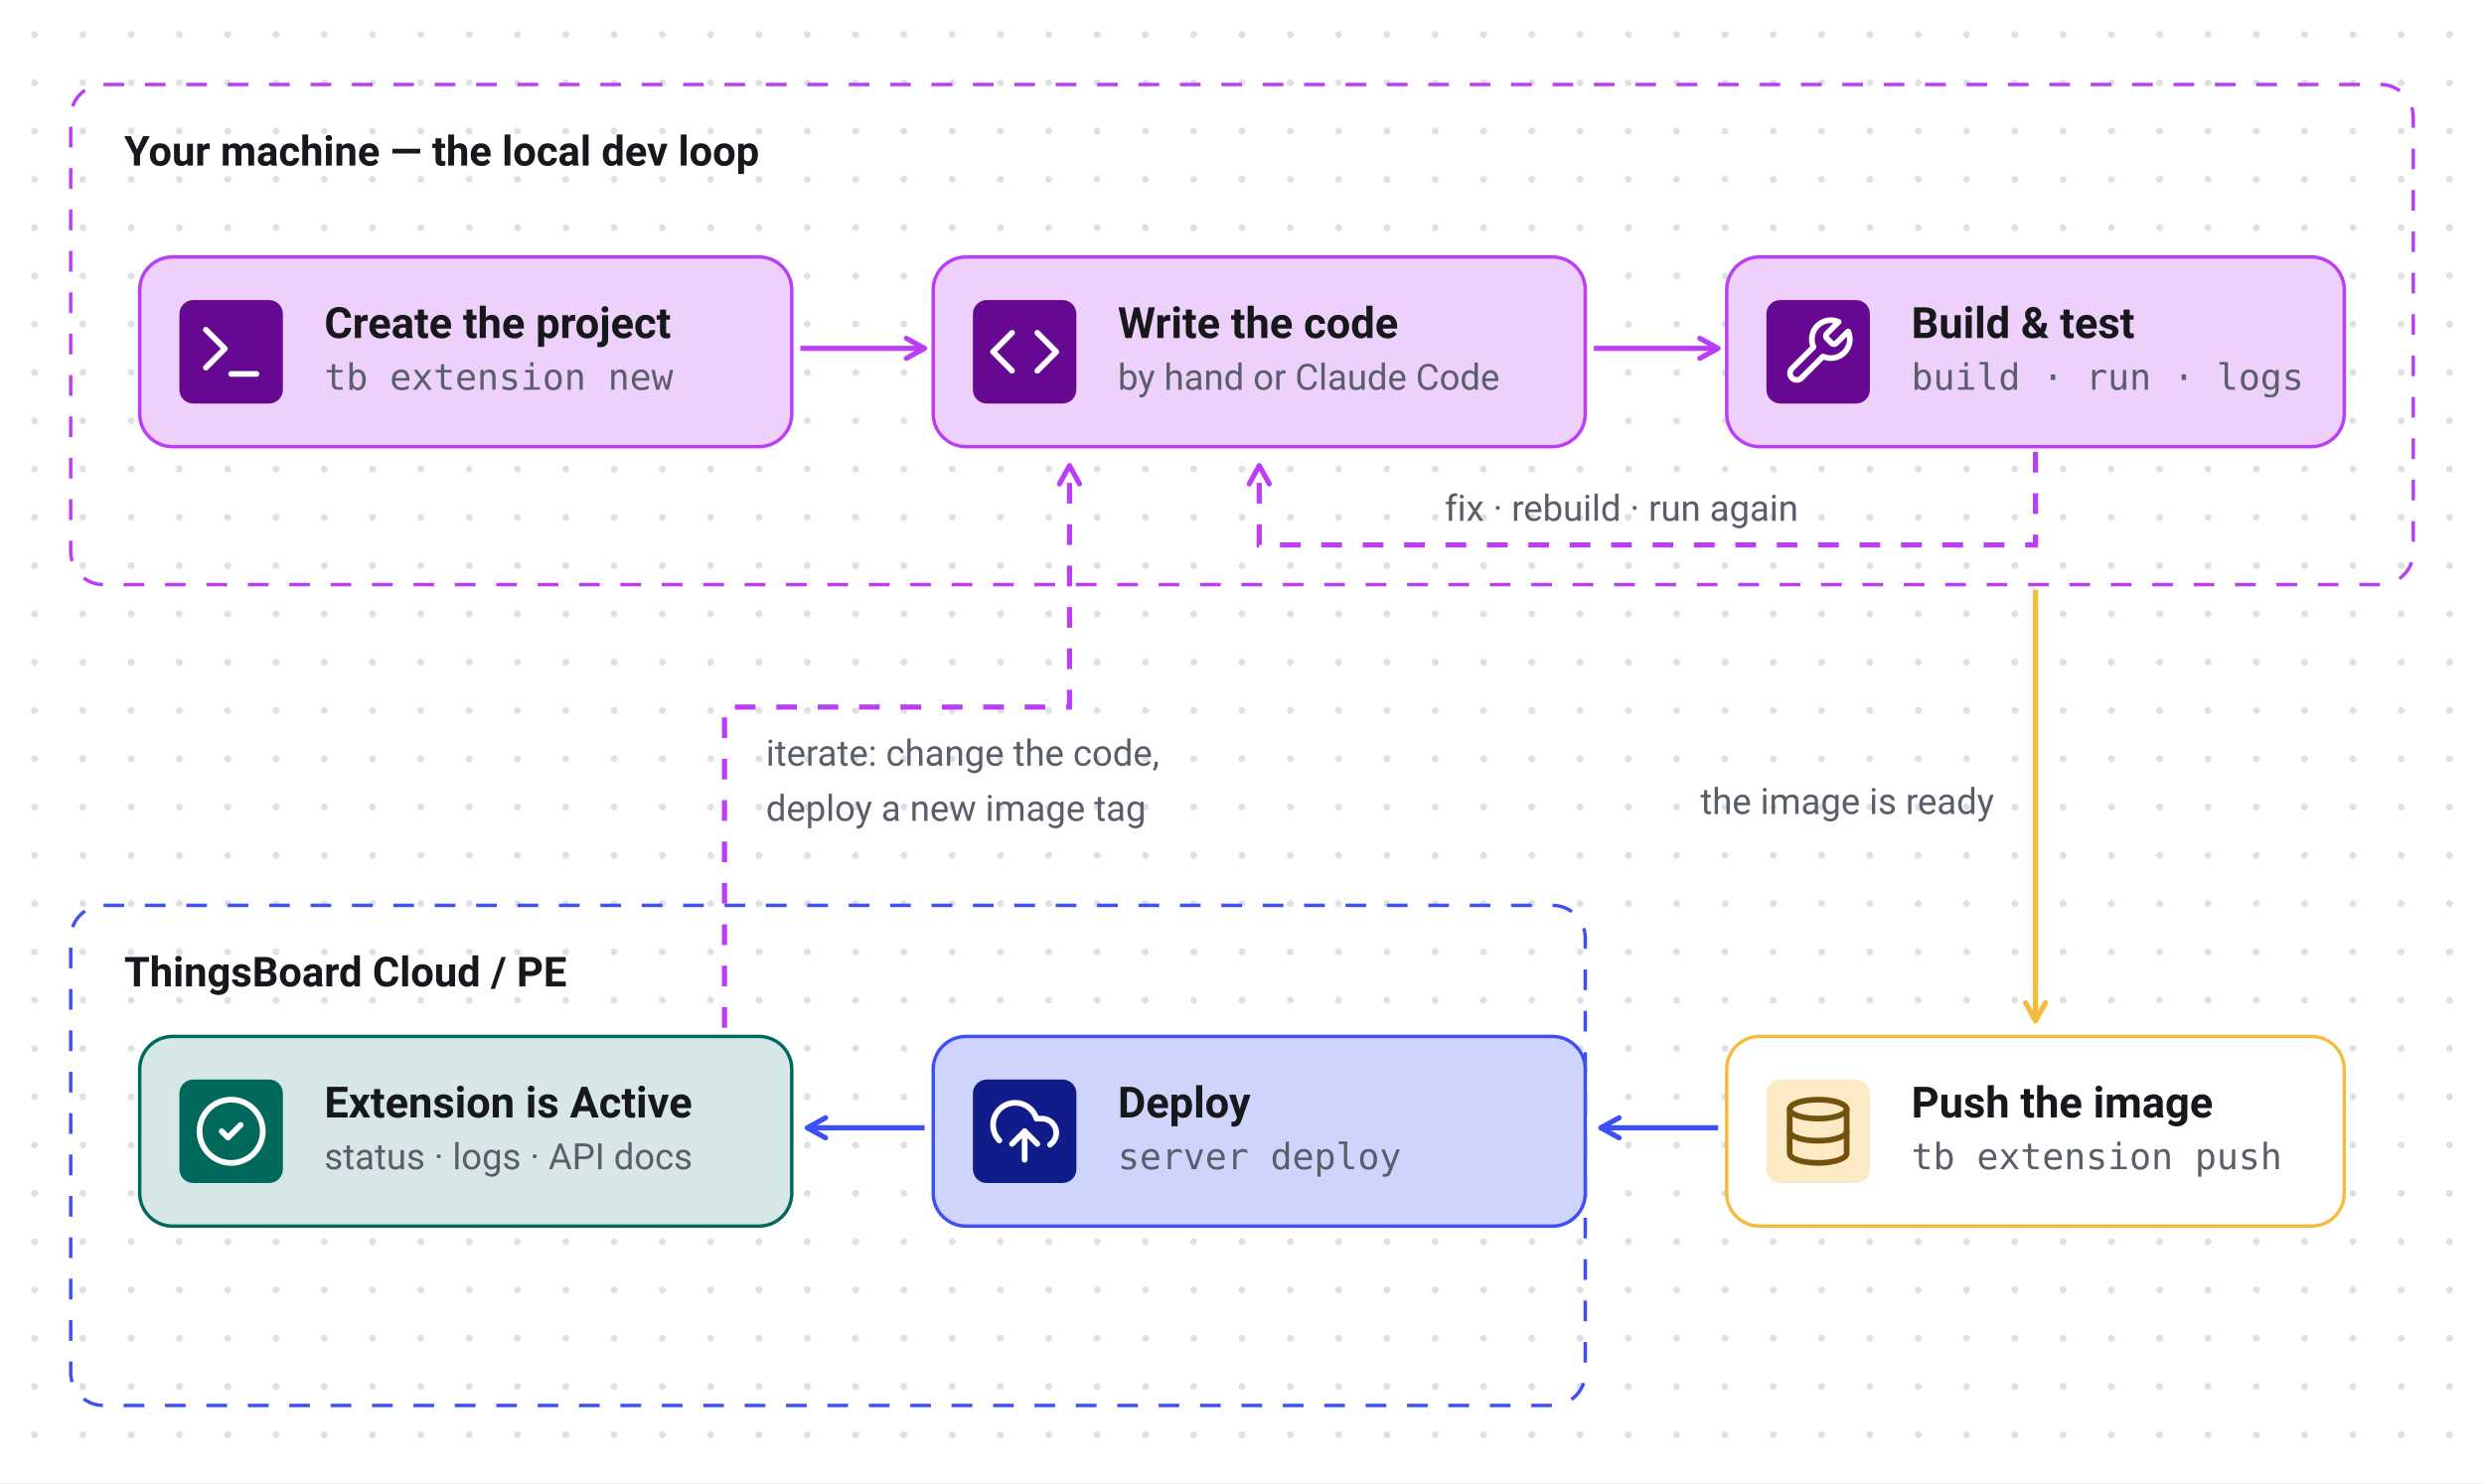
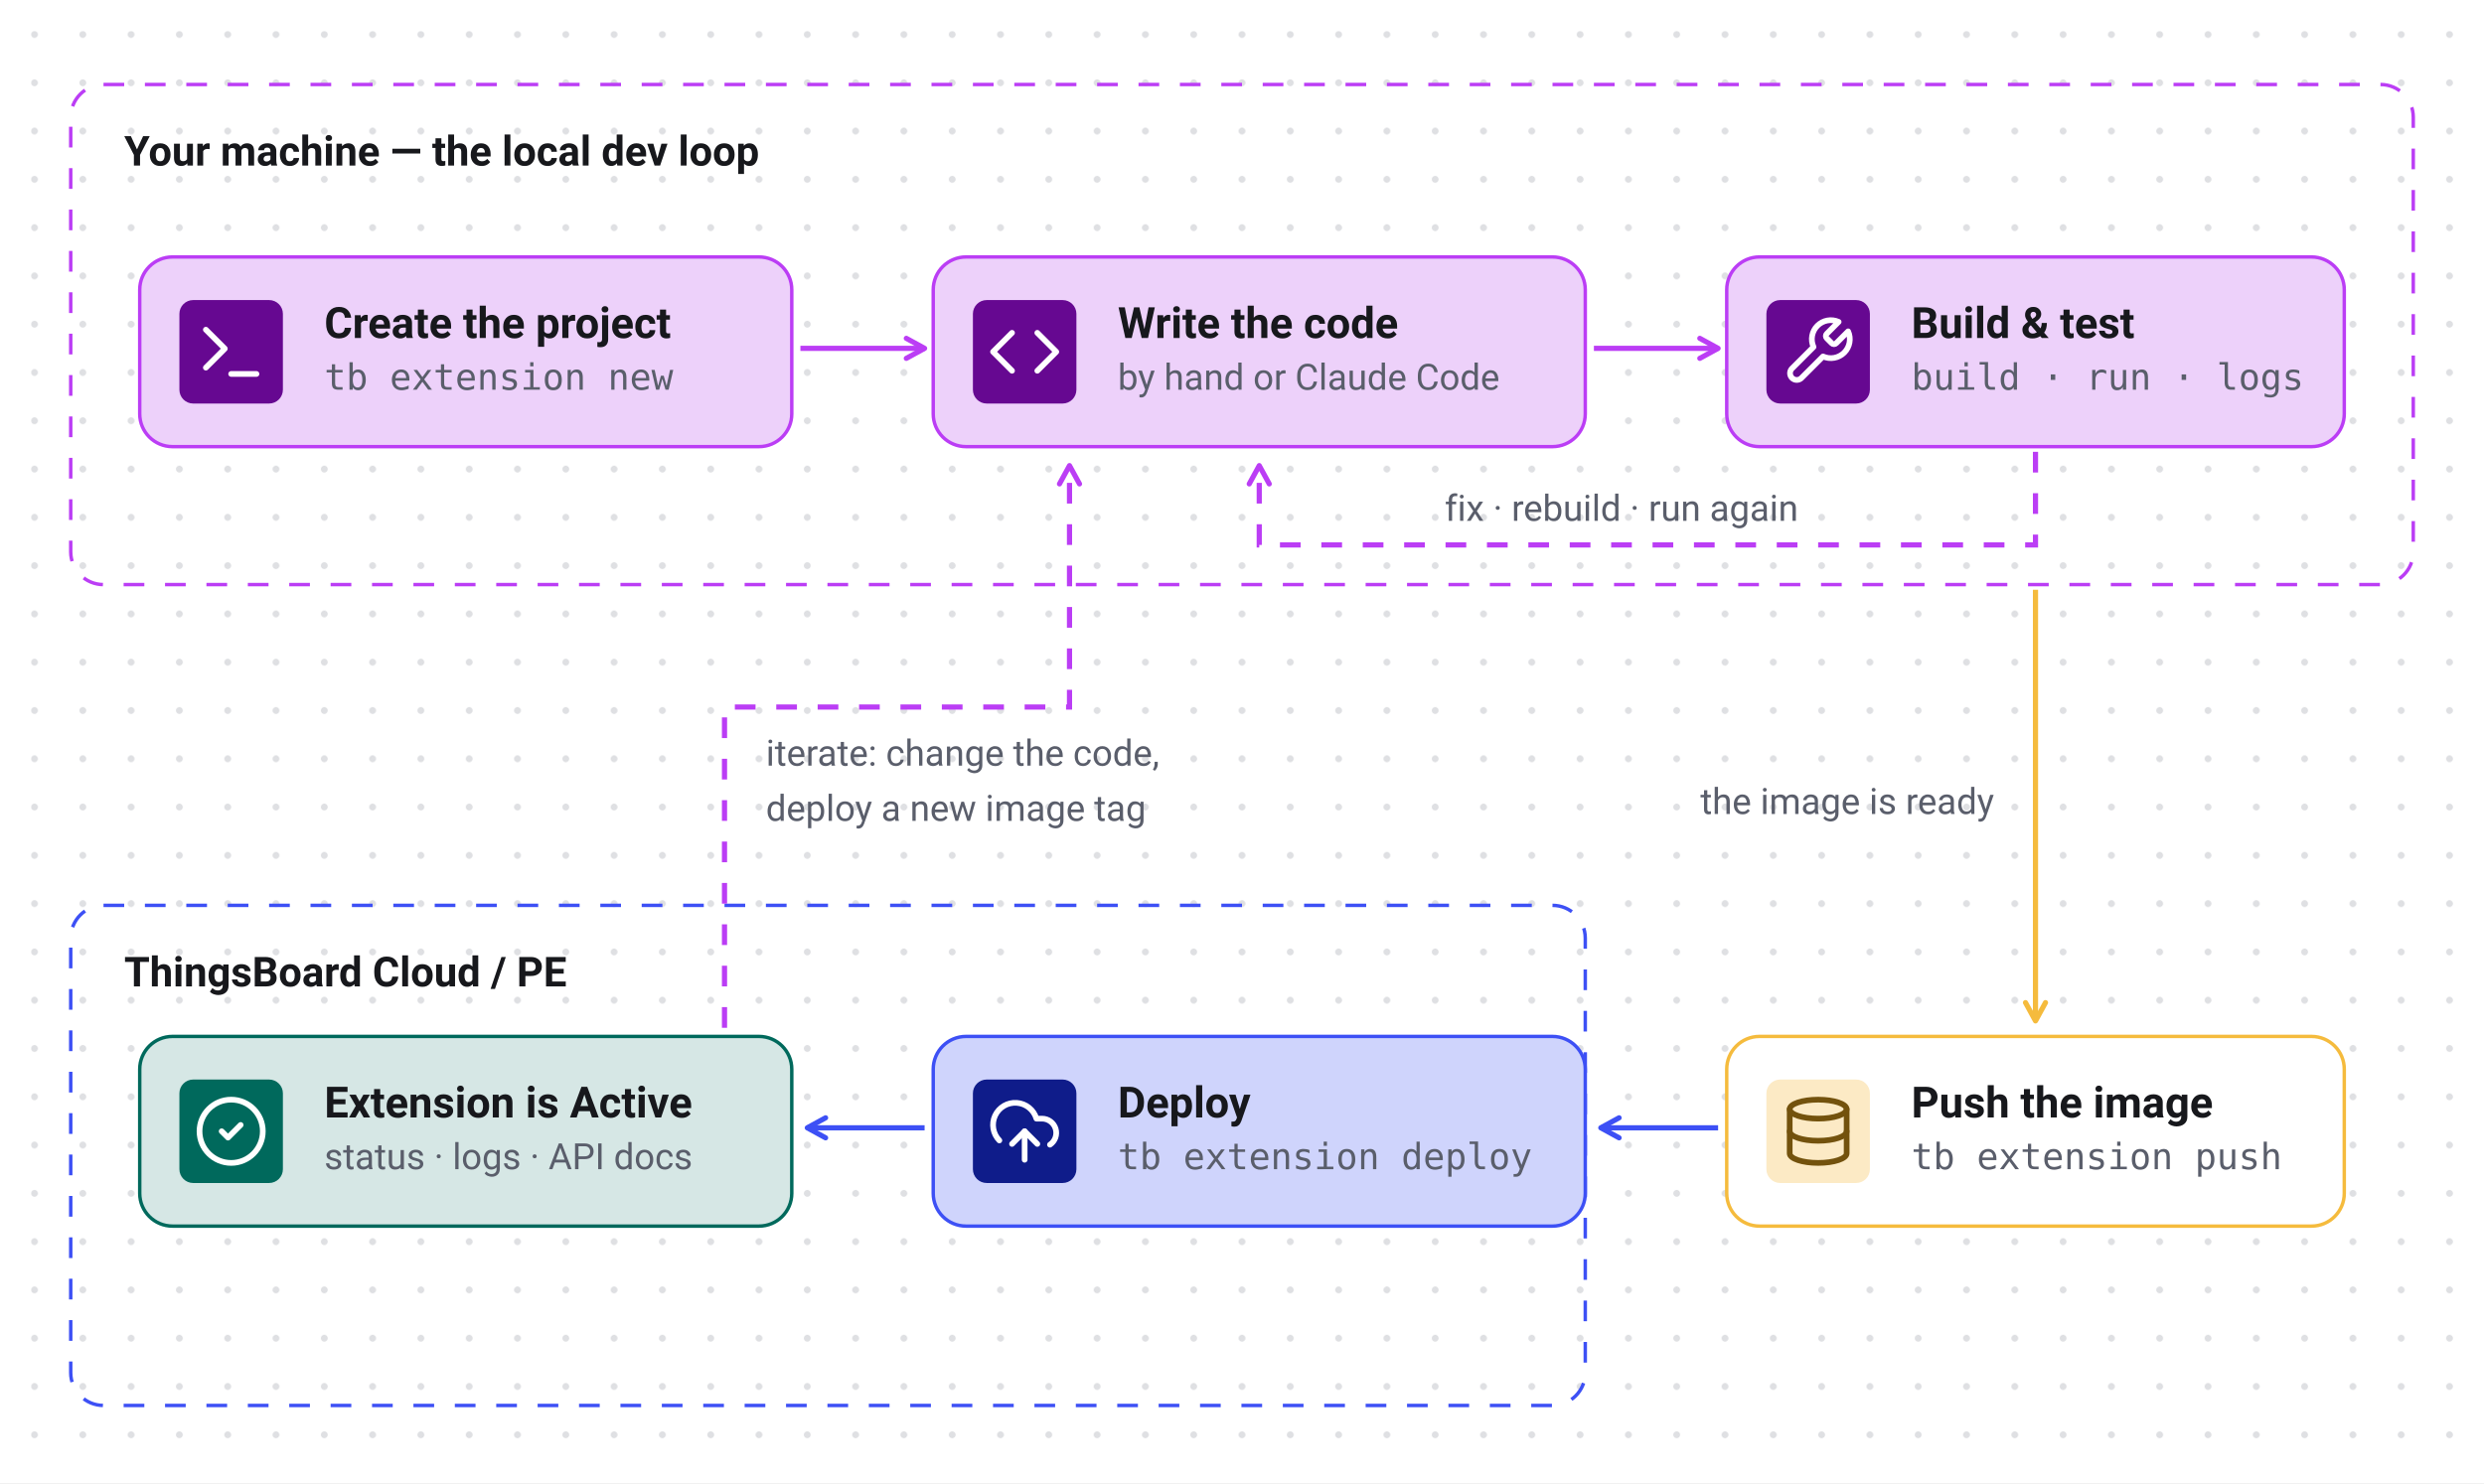
<svg xmlns="http://www.w3.org/2000/svg" width="720" height="430" fill="none" font-family="Roboto, Helvetica, Arial, sans-serif" viewBox="0 0 720 430">
  <defs>
    <pattern id="dots" width="14" height="14" x="9" y="9" patternUnits="userSpaceOnUse">
      <circle cx="1" cy="1" r="1" fill="#c1c3c8" fill-opacity=".5" />
    </pattern>
  </defs>
  <path fill="#fff" d="M0 0h720v430H0z" />
  <path fill="url(#dots)" d="M9 9h703v409H9z" />
  <rect width="679" height="145" x="20.5" y="24.5" stroke="#bb3df5" stroke-dasharray="6 6" rx="9.5" />
  <text x="36" y="48" fill="#17181c" font-size="12" font-weight="600">Your machine — the local dev loop</text>
  <rect width="439" height="145" x="20.5" y="262.5" stroke="#3d50f5" stroke-dasharray="6 6" rx="9.5" />
  <text x="36" y="286" fill="#17181c" font-size="12" font-weight="600">ThingsBoard Cloud / PE</text>
  <rect width="189" height="55" x="40.5" y="74.5" fill="#edd1fa" stroke="#bb3df5" rx="9.5" />
  <rect width="30" height="30" x="52" y="87" fill="#660891" rx="4" />
  <g stroke="#fff" stroke-linecap="round" stroke-linejoin="round" stroke-width="1.8">
    <path stroke-width="1.65" d="m59.67 106.59 5.5-5.5-5.5-5.5M67 108.42h7.34" />
  </g>
  <text x="94" y="98" fill="#17181c" font-size="12.5" font-weight="600">Create the project</text>
  <text x="94" y="113" fill="#5a5e6b" font-family="Roboto Mono, Menlo, Consolas, monospace" font-size="10.5">tb extension new</text>
  <rect width="189" height="55" x="270.5" y="74.5" fill="#edd1fa" stroke="#bb3df5" rx="9.5" />
  <rect width="30" height="30" x="282" y="87" fill="#660891" rx="4" />
  <g stroke="#fff" stroke-linecap="round" stroke-linejoin="round" stroke-width="1.8">
    <path stroke-width="1.65" d="m300.67 107.5 5.5-5.5-5.5-5.5m-7.33 0-5.5 5.5 5.5 5.5" />
  </g>
  <text x="324" y="98" fill="#17181c" font-size="12.5" font-weight="600">Write the code</text>
  <text x="324" y="113" fill="#5a5e6b" font-size="10.5">by hand or Claude Code</text>
  <rect width="179" height="55" x="500.5" y="74.5" fill="#edd1fa" stroke="#bb3df5" rx="9.5" />
  <rect width="30" height="30" x="512" y="87" fill="#660891" rx="4" />
  <g stroke="#fff" stroke-linecap="round" stroke-linejoin="round" stroke-width="1.8">
    <path stroke-width="1.65" d="M529.48 96.78a.9.9 0 0 0 0 1.28l1.47 1.47a.9.9 0 0 0 1.28 0l3.46-3.46a5.5 5.5 0 0 1-7.28 7.28l-6.34 6.34a1.95 1.95 0 0 1-2.75-2.75l6.34-6.34a5.5 5.5 0 0 1 7.28-7.28z" />
  </g>
  <text x="554" y="98" fill="#17181c" font-size="12.5" font-weight="600">Build &amp; test</text>
  <text x="554" y="113" fill="#5a5e6b" font-family="Roboto Mono, Menlo, Consolas, monospace" font-size="10.5">build · run · logs</text>
  <rect width="179" height="55" x="500.5" y="300.5" fill="#fff" stroke="#f5bb3d" rx="9.5" />
  <rect width="30" height="30" x="512" y="313" fill="#fceac5" rx="4" />
  <g stroke="#73520d" stroke-linecap="round" stroke-linejoin="round" stroke-width="1.8" transform="translate(516 317)scale(.917)">
    <ellipse cx="12" cy="5" rx="9" ry="3" />
    <path d="M21 12c0 1.66-4 3-9 3s-9-1.34-9-3" />
    <path d="M3 5v14c0 1.66 4 3 9 3s9-1.34 9-3V5" />
  </g>
  <text x="554" y="324" fill="#17181c" font-size="12.5" font-weight="600">Push the image</text>
  <text x="554" y="339" fill="#5a5e6b" font-family="Roboto Mono, Menlo, Consolas, monospace" font-size="10.5">tb extension push</text>
  <rect width="189" height="55" x="270.5" y="300.5" fill="#cfd4fc" stroke="#3d50f5" rx="9.5" />
  <rect width="30" height="30" x="282" y="313" fill="#0f1c8a" rx="4" />
  <g stroke="#fff" stroke-linecap="round" stroke-linejoin="round" stroke-width="1.65">
    <path d="M289.67 330.66a6.42 6.42 0 1 1 10.74-6.32h1.64a4.13 4.13 0 0 1 2.29 7.55M297 328v8.26" />
    <path d="M300.67 331.67 297 328l-3.66 3.67" />
  </g>
  <text x="324" y="324" fill="#17181c" font-size="12.5" font-weight="600">Deploy</text>
-   <text x="324" y="339" fill="#5a5e6b" font-family="Roboto Mono, Menlo, Consolas, monospace" font-size="10.5">server deploy</text>
+   <text x="324" y="339" fill="#5a5e6b" font-family="Roboto Mono, Menlo, Consolas, monospace" font-size="10.5">tb extension deploy</text>
  <rect width="189" height="55" x="40.5" y="300.5" fill="#d6e7e5" stroke="#00695c" rx="9.5" />
  <rect width="30" height="30" x="52" y="313" fill="#00695c" rx="4" />
  <g stroke="#fff" stroke-linecap="round" stroke-linejoin="round" stroke-width="1.8" transform="translate(56 317)scale(.917)">
    <circle cx="12" cy="12" r="10" />
    <path d="m9 12 2 2 4-4" />
  </g>
  <text x="94" y="324" fill="#17181c" font-size="12.5" font-weight="600">Extension is Active</text>
  <text x="94" y="339" fill="#5a5e6b" font-size="10.5">status · logs · API docs</text>
  <path stroke="#bb3df5" stroke-width="1.5" d="M232 101h36" />
  <path stroke="#bb3df5" stroke-linecap="round" stroke-linejoin="round" stroke-width="1.5" d="m262.7 98.1 5.3 2.9-5.3 2.9" />
  <path stroke="#bb3df5" stroke-width="1.5" d="M462 101h36" />
  <path stroke="#bb3df5" stroke-linecap="round" stroke-linejoin="round" stroke-width="1.5" d="m492.7 98.1 5.3 2.9-5.3 2.9" />
  <path stroke="#bb3df5" stroke-dasharray="6 6" stroke-width="1.5" d="M590 131v27H365v-23" />
  <path stroke="#bb3df5" stroke-linecap="round" stroke-linejoin="round" stroke-width="1.5" d="m362.1 140.3 2.9-5.3 2.9 5.3" />
  <text x="470" y="151" fill="#5a5e6b" font-size="10.5" text-anchor="middle">fix · rebuild · run again</text>
  <path stroke="#f5bb3d" stroke-width="1.5" d="M590 171v125" />
  <path stroke="#f5bb3d" stroke-linecap="round" stroke-linejoin="round" stroke-width="1.5" d="m587.1 290.7 2.9 5.3 2.9-5.3" />
  <text x="578" y="236" fill="#5a5e6b" font-size="10.5" text-anchor="end">the image is ready</text>
  <path stroke="#3d50f5" stroke-width="1.5" d="M498 327h-34" />
  <path stroke="#3d50f5" stroke-linecap="round" stroke-linejoin="round" stroke-width="1.5" d="M469.3 324.1 464 327l5.3 2.9" />
  <path stroke="#3d50f5" stroke-width="1.5" d="M268 327h-34" />
  <path stroke="#3d50f5" stroke-linecap="round" stroke-linejoin="round" stroke-width="1.5" d="M239.3 324.1 234 327l5.3 2.9" />
  <path stroke="#bb3df5" stroke-dasharray="6 6" stroke-width="1.5" d="M210 298v-93h100v-70" />
  <path stroke="#bb3df5" stroke-linecap="round" stroke-linejoin="round" stroke-width="1.5" d="m307.1 140.3 2.9-5.3 2.9 5.3" />
  <text x="222" y="222" fill="#5a5e6b" font-size="10.5">iterate: change the code,</text>
  <text x="222" y="238" fill="#5a5e6b" font-size="10.5">deploy a new image tag</text>
</svg>
